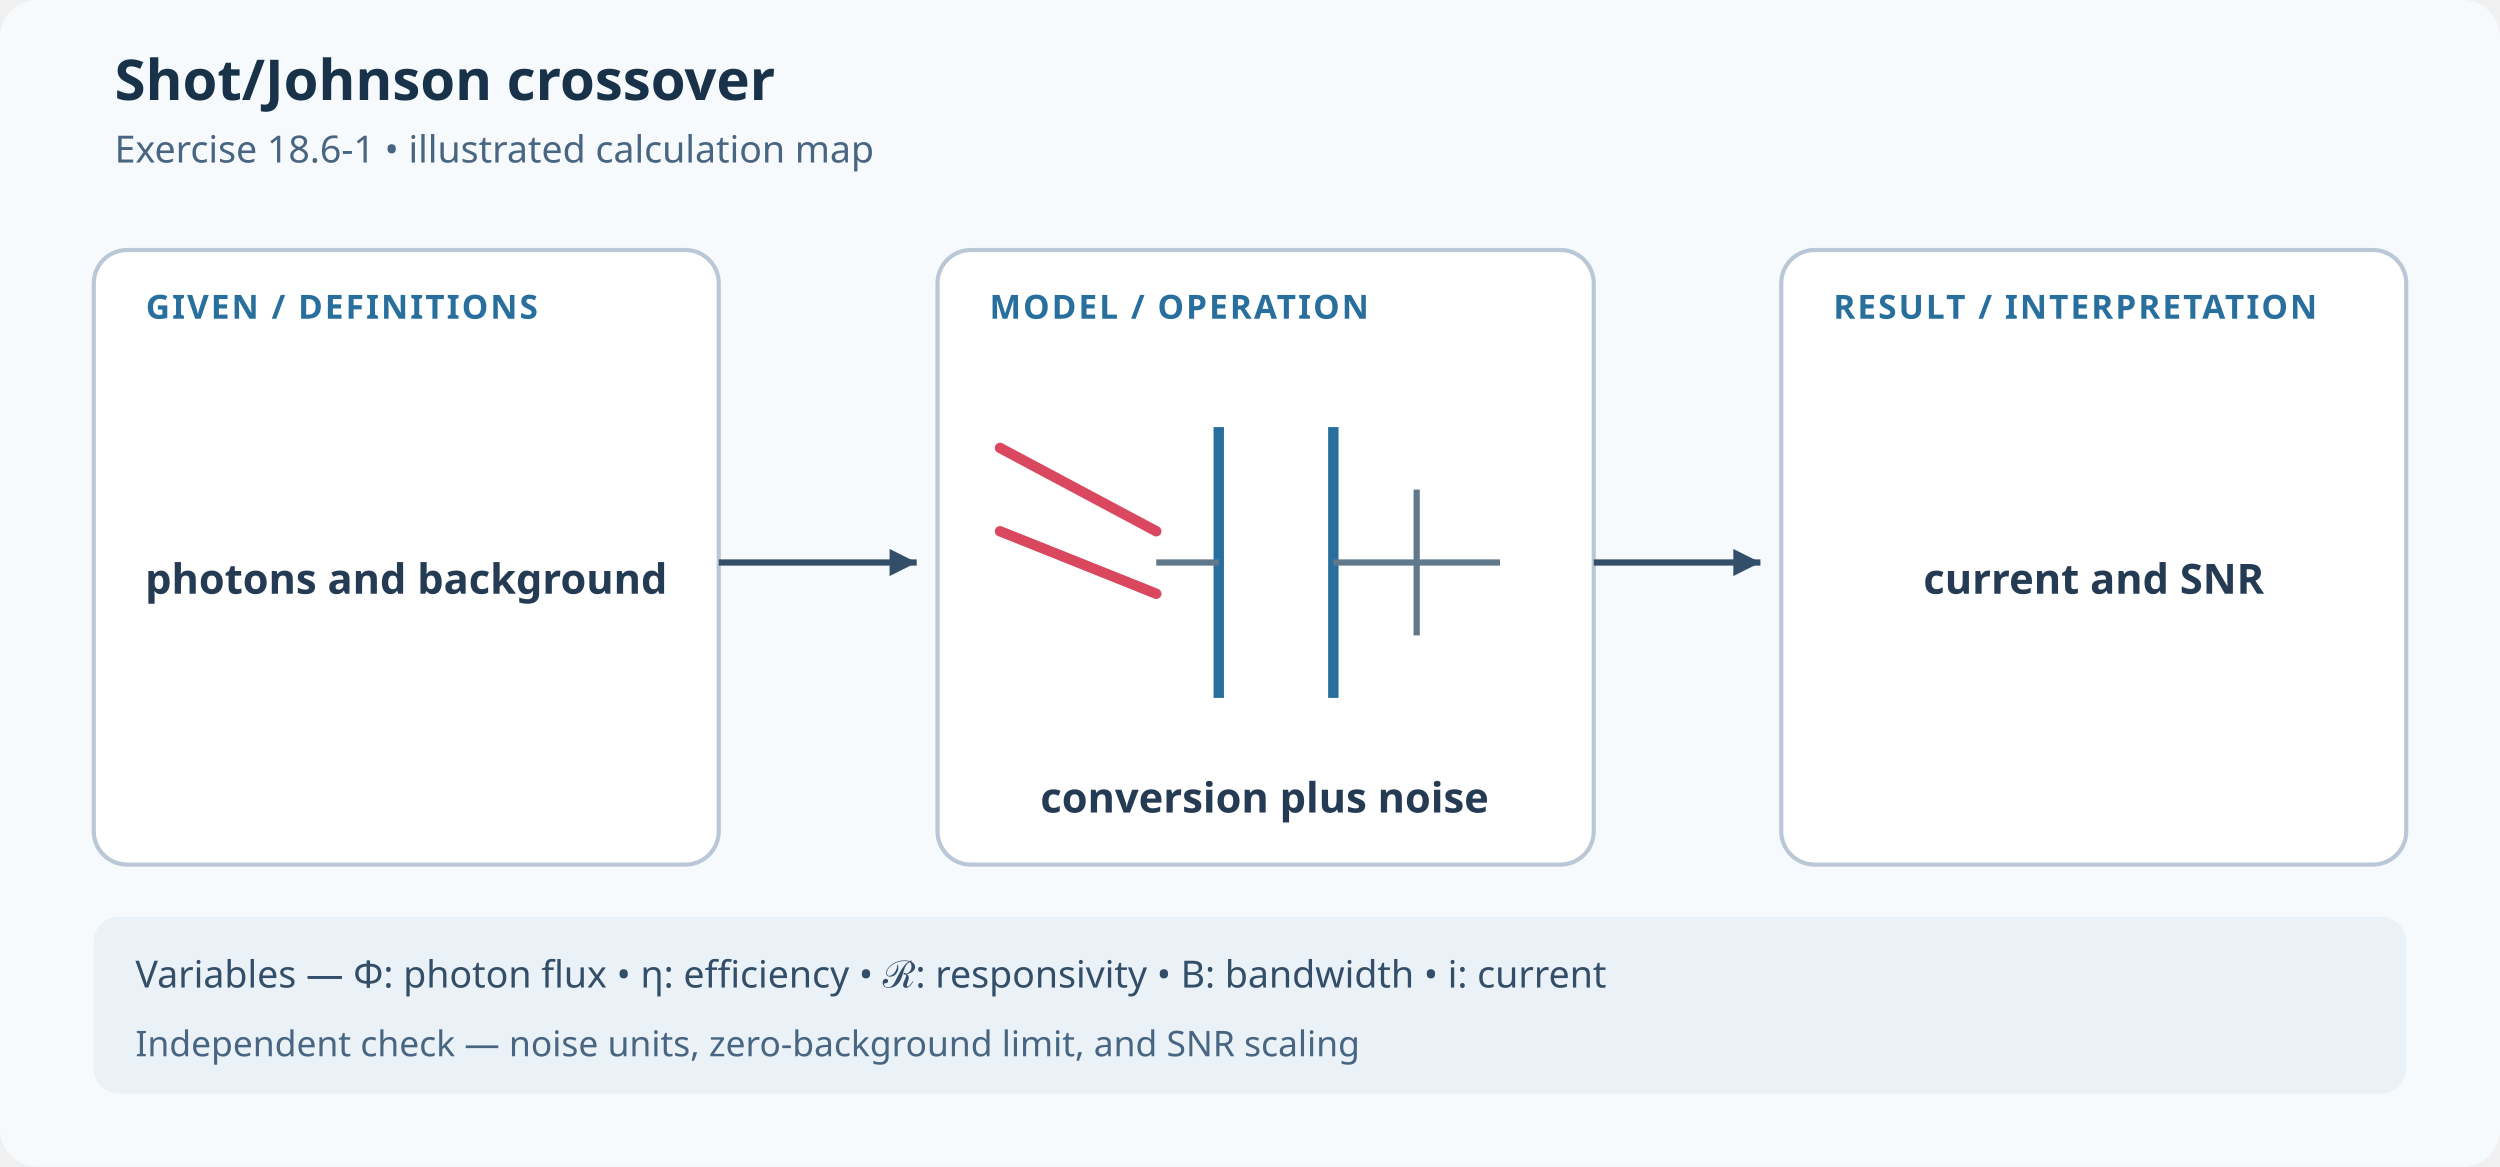
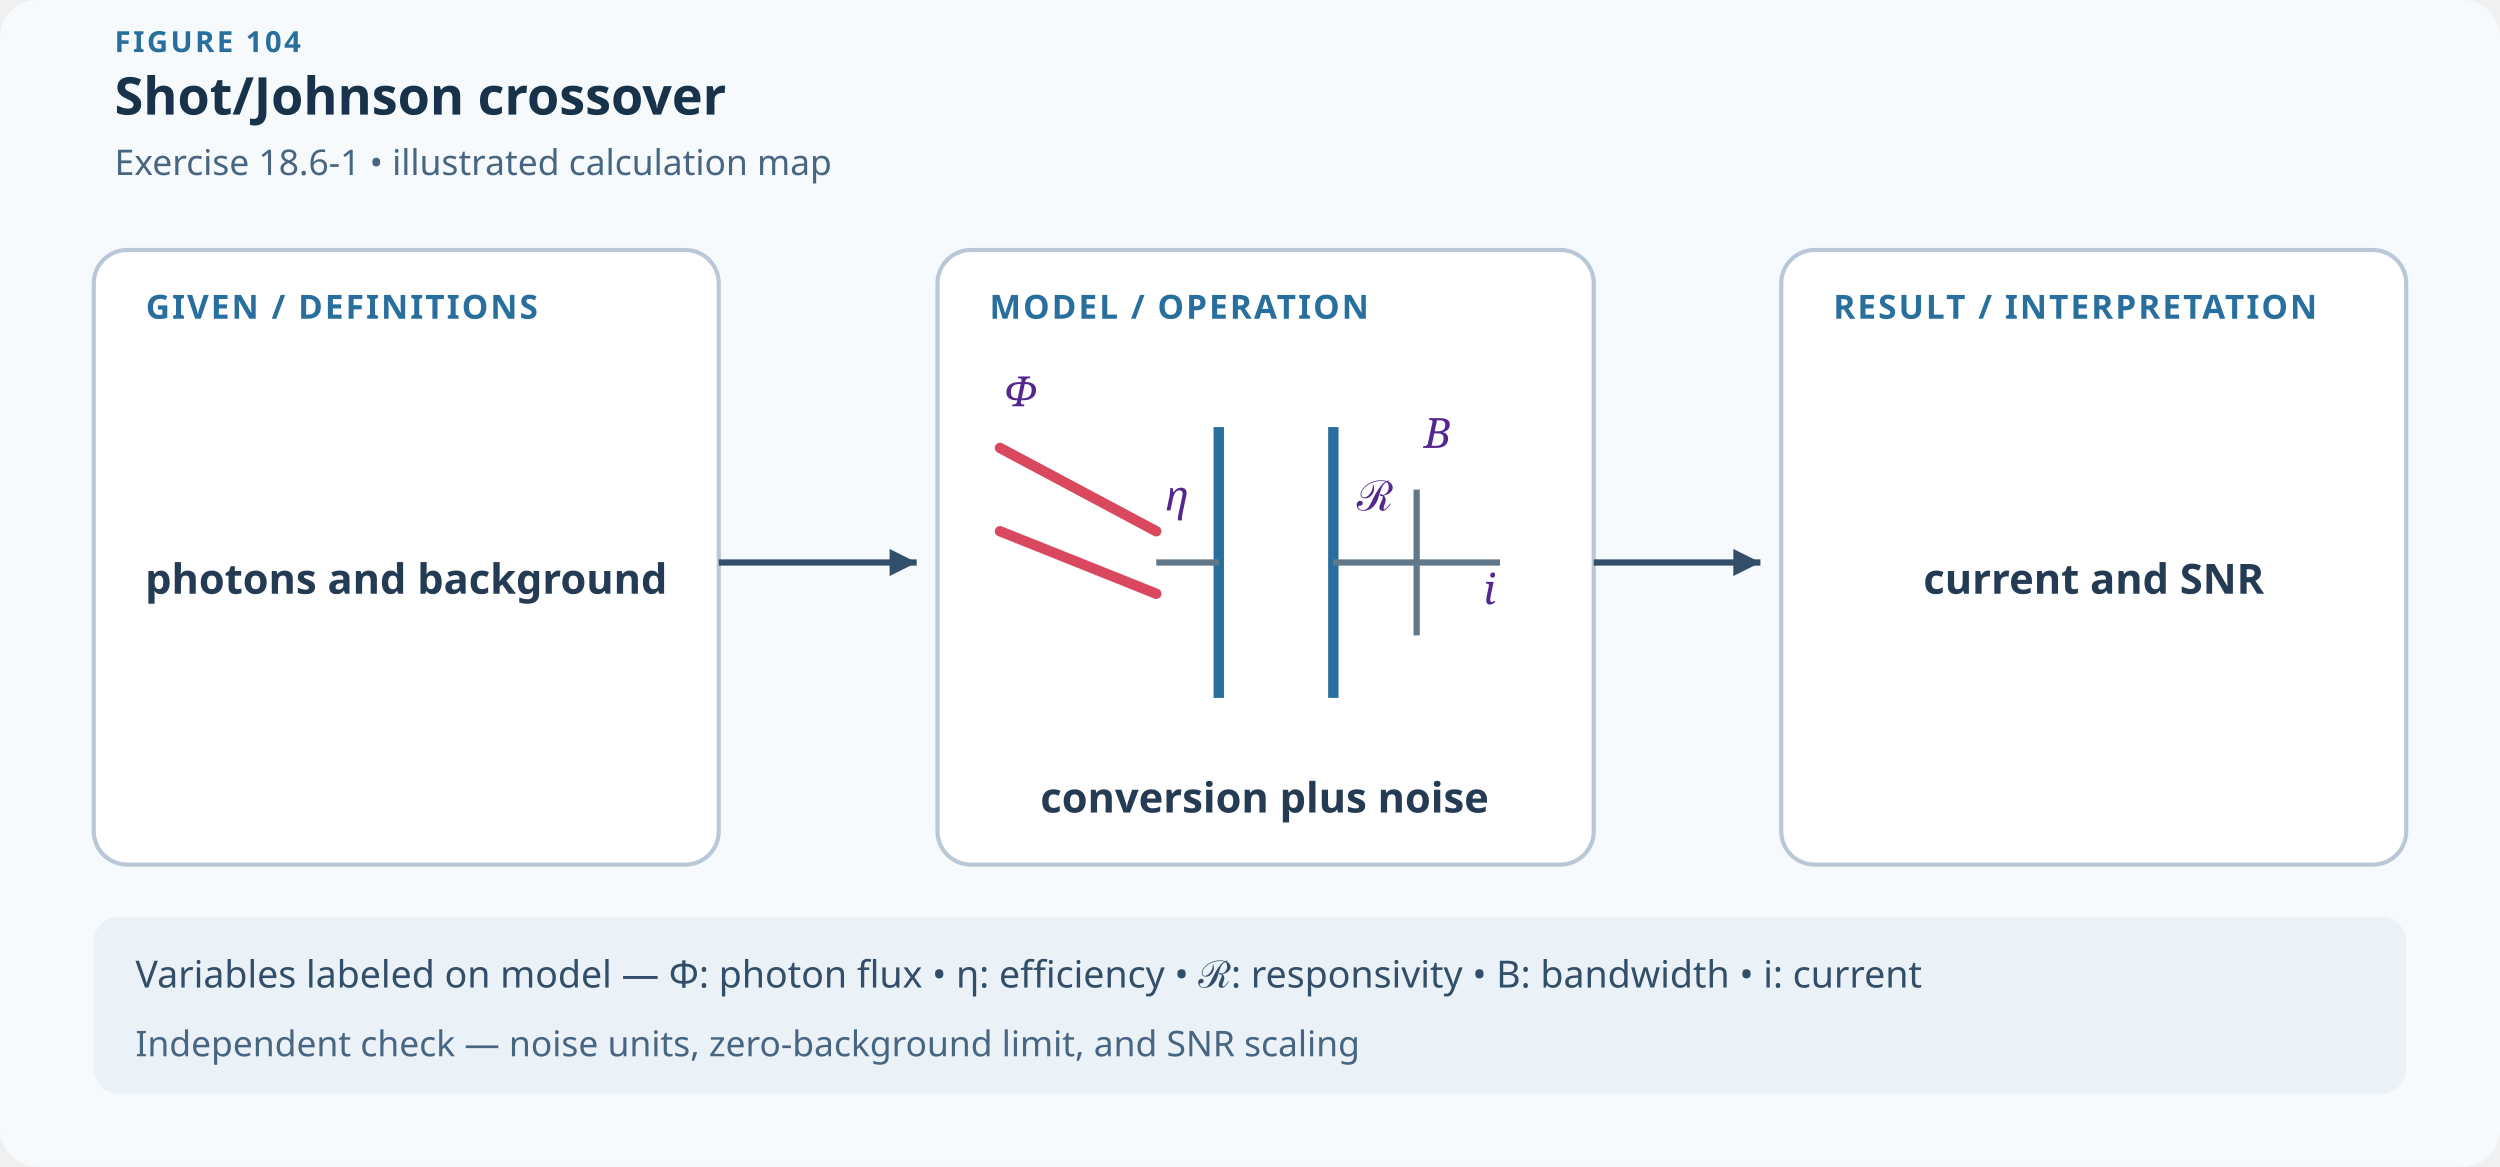
- <svg xmlns="http://www.w3.org/2000/svg" width="1200" height="560" viewBox="0 0 1200 560" role="img" aria-labelledby="title desc">
+ <svg xmlns="http://www.w3.org/2000/svg" width="1200" height="560" viewBox="0 0 1200 560" role="img" aria-labelledby="title desc" data-category="detector" data-figure="104">
  <defs>
    <style>
-       .bg{fill:#f7fafc}.card{fill:#fff;stroke:#b9c7d6;stroke-width:2}.band{fill:#eaf2f8}.head{font:700 27px sans-serif;fill:#18324a}.sub{font:18px sans-serif;fill:#486581}.tag{font:700 16px sans-serif;fill:#286f9e;letter-spacing:1px}.label{font:700 20px sans-serif;fill:#243b53;text-anchor:middle}.legend{font:18px sans-serif;fill:#334e68}.check{font:17px sans-serif;fill:#486581}.accent{fill:none;stroke:#d9485f;stroke-width:5;stroke-linecap:round;stroke-linejoin:round}.accent2{fill:none;stroke:#8b5cf6;stroke-width:4;stroke-linecap:round;stroke-linejoin:round}.optic{fill:none;stroke:#286f9e;stroke-width:5}.thin{fill:none;stroke:#61788a;stroke-width:3}.axis{fill:none;stroke:#8295a5;stroke-width:2}.point{fill:#173f5f}.iconbox{fill:#edf7ff;stroke:#286f9e;stroke-width:3}.opticfill{fill:#286f9e}.layer1{fill:#d9ecff;stroke:#286f9e;stroke-width:2}.layer2{fill:#e7f7ee;stroke:#2b7a78;stroke-width:2}.icontext{font:italic 22px serif;fill:#6d28d9}.flow{stroke:#334e68;stroke-width:3;marker-end:url(#arrow)}
+       .bg{fill:#f7fafc}.card{fill:#fff;stroke:#b9c7d6;stroke-width:2}.band{fill:#eaf2f8}.figureid{font:700 14px sans-serif;fill:#286f9e;letter-spacing:1.2px}.head{font:700 25px sans-serif;fill:#18324a}.sub{font:17px sans-serif;fill:#486581}.tag{font:700 16px sans-serif;fill:#286f9e;letter-spacing:1px}.label{font:700 20px sans-serif;fill:#243b53;text-anchor:middle}.legend{font:18px sans-serif;fill:#334e68}.check{font:17px sans-serif;fill:#486581}.accent{fill:none;stroke:#d9485f;stroke-width:5;stroke-linecap:round;stroke-linejoin:round}.accent2{fill:none;stroke:#8b5cf6;stroke-width:4;stroke-linecap:round;stroke-linejoin:round}.optic{fill:none;stroke:#286f9e;stroke-width:5}.thin{fill:none;stroke:#61788a;stroke-width:3}.axis{fill:none;stroke:#8295a5;stroke-width:2}.point{fill:#173f5f}.iconbox{fill:#edf7ff;stroke:#286f9e;stroke-width:3}.opticfill{fill:#286f9e}.layer1{fill:#d9ecff;stroke:#286f9e;stroke-width:2}.layer2{fill:#e7f7ee;stroke:#2b7a78;stroke-width:2}.icontext{font:italic 22px serif;fill:#6d28d9}.var{font:italic 20px serif;fill:#54278f;text-anchor:middle;paint-order:stroke;stroke:#fff;stroke-width:5px;stroke-linejoin:round}.smallvar{font-size:17px}.callout{fill:none;stroke:#54278f;stroke-width:2}.tick{fill:none;stroke:#54278f;stroke-width:2}.flow{stroke:#334e68;stroke-width:3;marker-end:url(#arrow)}
    </style>
    <marker id="arrow" markerUnits="userSpaceOnUse" markerWidth="13" markerHeight="13" refX="13" refY="6.5" orient="auto">
      <path d="M0,0 L13,6.5 L0,13 Z" fill="#334e68" />
    </marker>
  </defs>
  <rect class="bg" width="1200" height="560" rx="18" />
-   <text class="head" x="55" y="48">Shot/Johnson crossover</text>
-   <text class="sub" x="55" y="78">Exercise 18.6-1 • illustrated calculation map</text>
+   <text class="figureid" x="55" y="25">FIGURE 104</text>
+   <text class="head" x="55" y="55">Shot/Johnson crossover</text>
+   <text class="sub" x="55" y="84">Exercise 18.6-1 • illustrated calculation map</text>
  <rect class="card" x="45" y="120" width="300" height="295" rx="16" />
  <rect class="card" x="450" y="120" width="315" height="295" rx="16" />
  <rect class="card" x="855" y="120" width="300" height="295" rx="16" />
  <text class="tag" x="70" y="153">GIVEN / DEFINITIONS</text>
  <text class="tag" x="475" y="153">MODEL / OPERATION</text>
  <text class="tag" x="880" y="153">RESULT / INTERPRETATION</text>
  <text class="label" x="195">
    <tspan x="195" y="285">photons and background</tspan>
  </text>
  <text class="label" x="607">
    <tspan x="607" y="390">conversion plus noise</tspan>
  </text>
  <text class="label" x="1005">
    <tspan x="1005" y="285">current and SNR</tspan>
  </text>
  <line class="flow" x1="345" y1="270" x2="440" y2="270" />
  <line class="flow" x1="765" y1="270" x2="845" y2="270" />
  <path class="accent" d="M480 215 L555 255 M480 255 L555 285" />
  <path class="optic" d="M585 205 V335 M640 205 V335" />
  <path class="thin" d="M585 270 H555 M640 270 H720 M680 235 V305" />
+   <g id="variable-labels">
+     <text class="var" x="490" y="195">Φ</text>
+     <text class="var" x="565" y="245">η</text>
+     <text class="var" x="660" y="245">ℛ</text>
+     <text class="var" x="690" y="215">B</text>
+     <text class="var" x="715" y="290">i</text>
+   </g>
  <rect class="band" x="45" y="440" width="1110" height="85" rx="12" />
-   <text class="legend" x="65" y="474">Variables — Φ: photon flux • η: efficiency • ℛ: responsivity • B: bandwidth • i: current</text>
+   <text class="legend" x="65" y="474">Variables labeled on model — Φ: photon flux • η: efficiency • ℛ: responsivity • B: bandwidth • i: current</text>
  <text class="check" x="65" y="507">Independent check — noise units, zero-background limit, and SNR scaling</text>
</svg>
